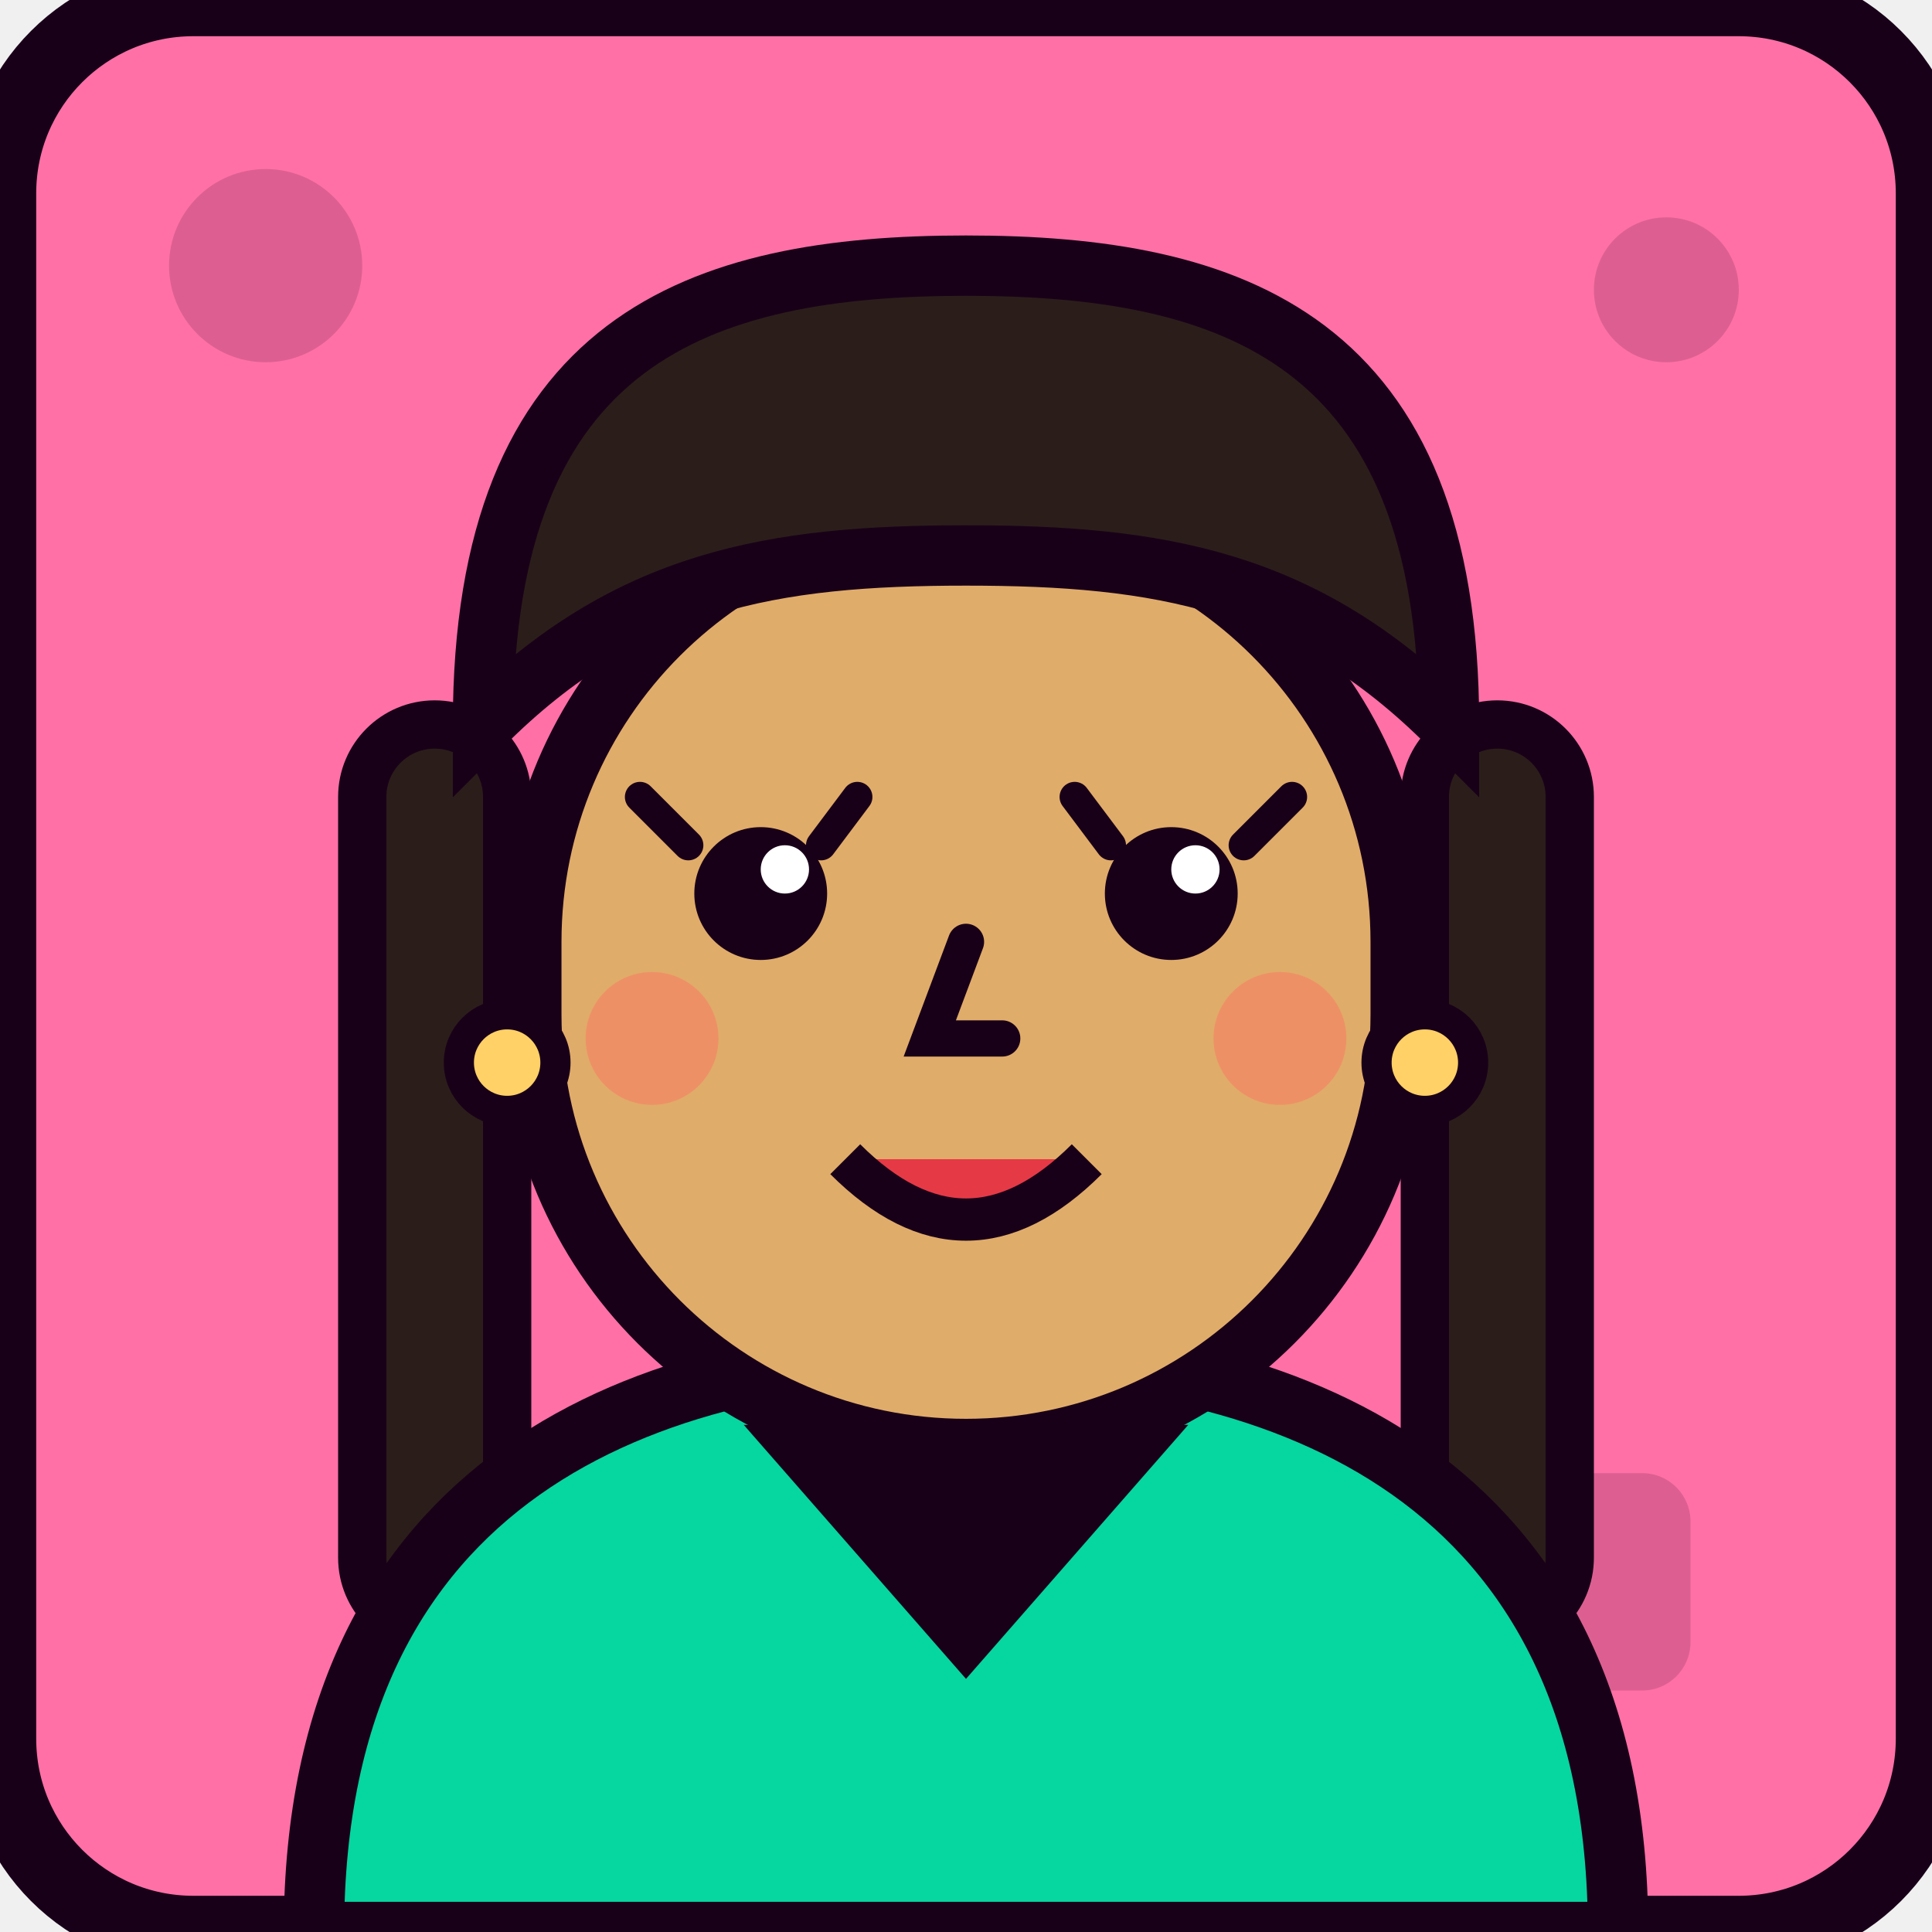
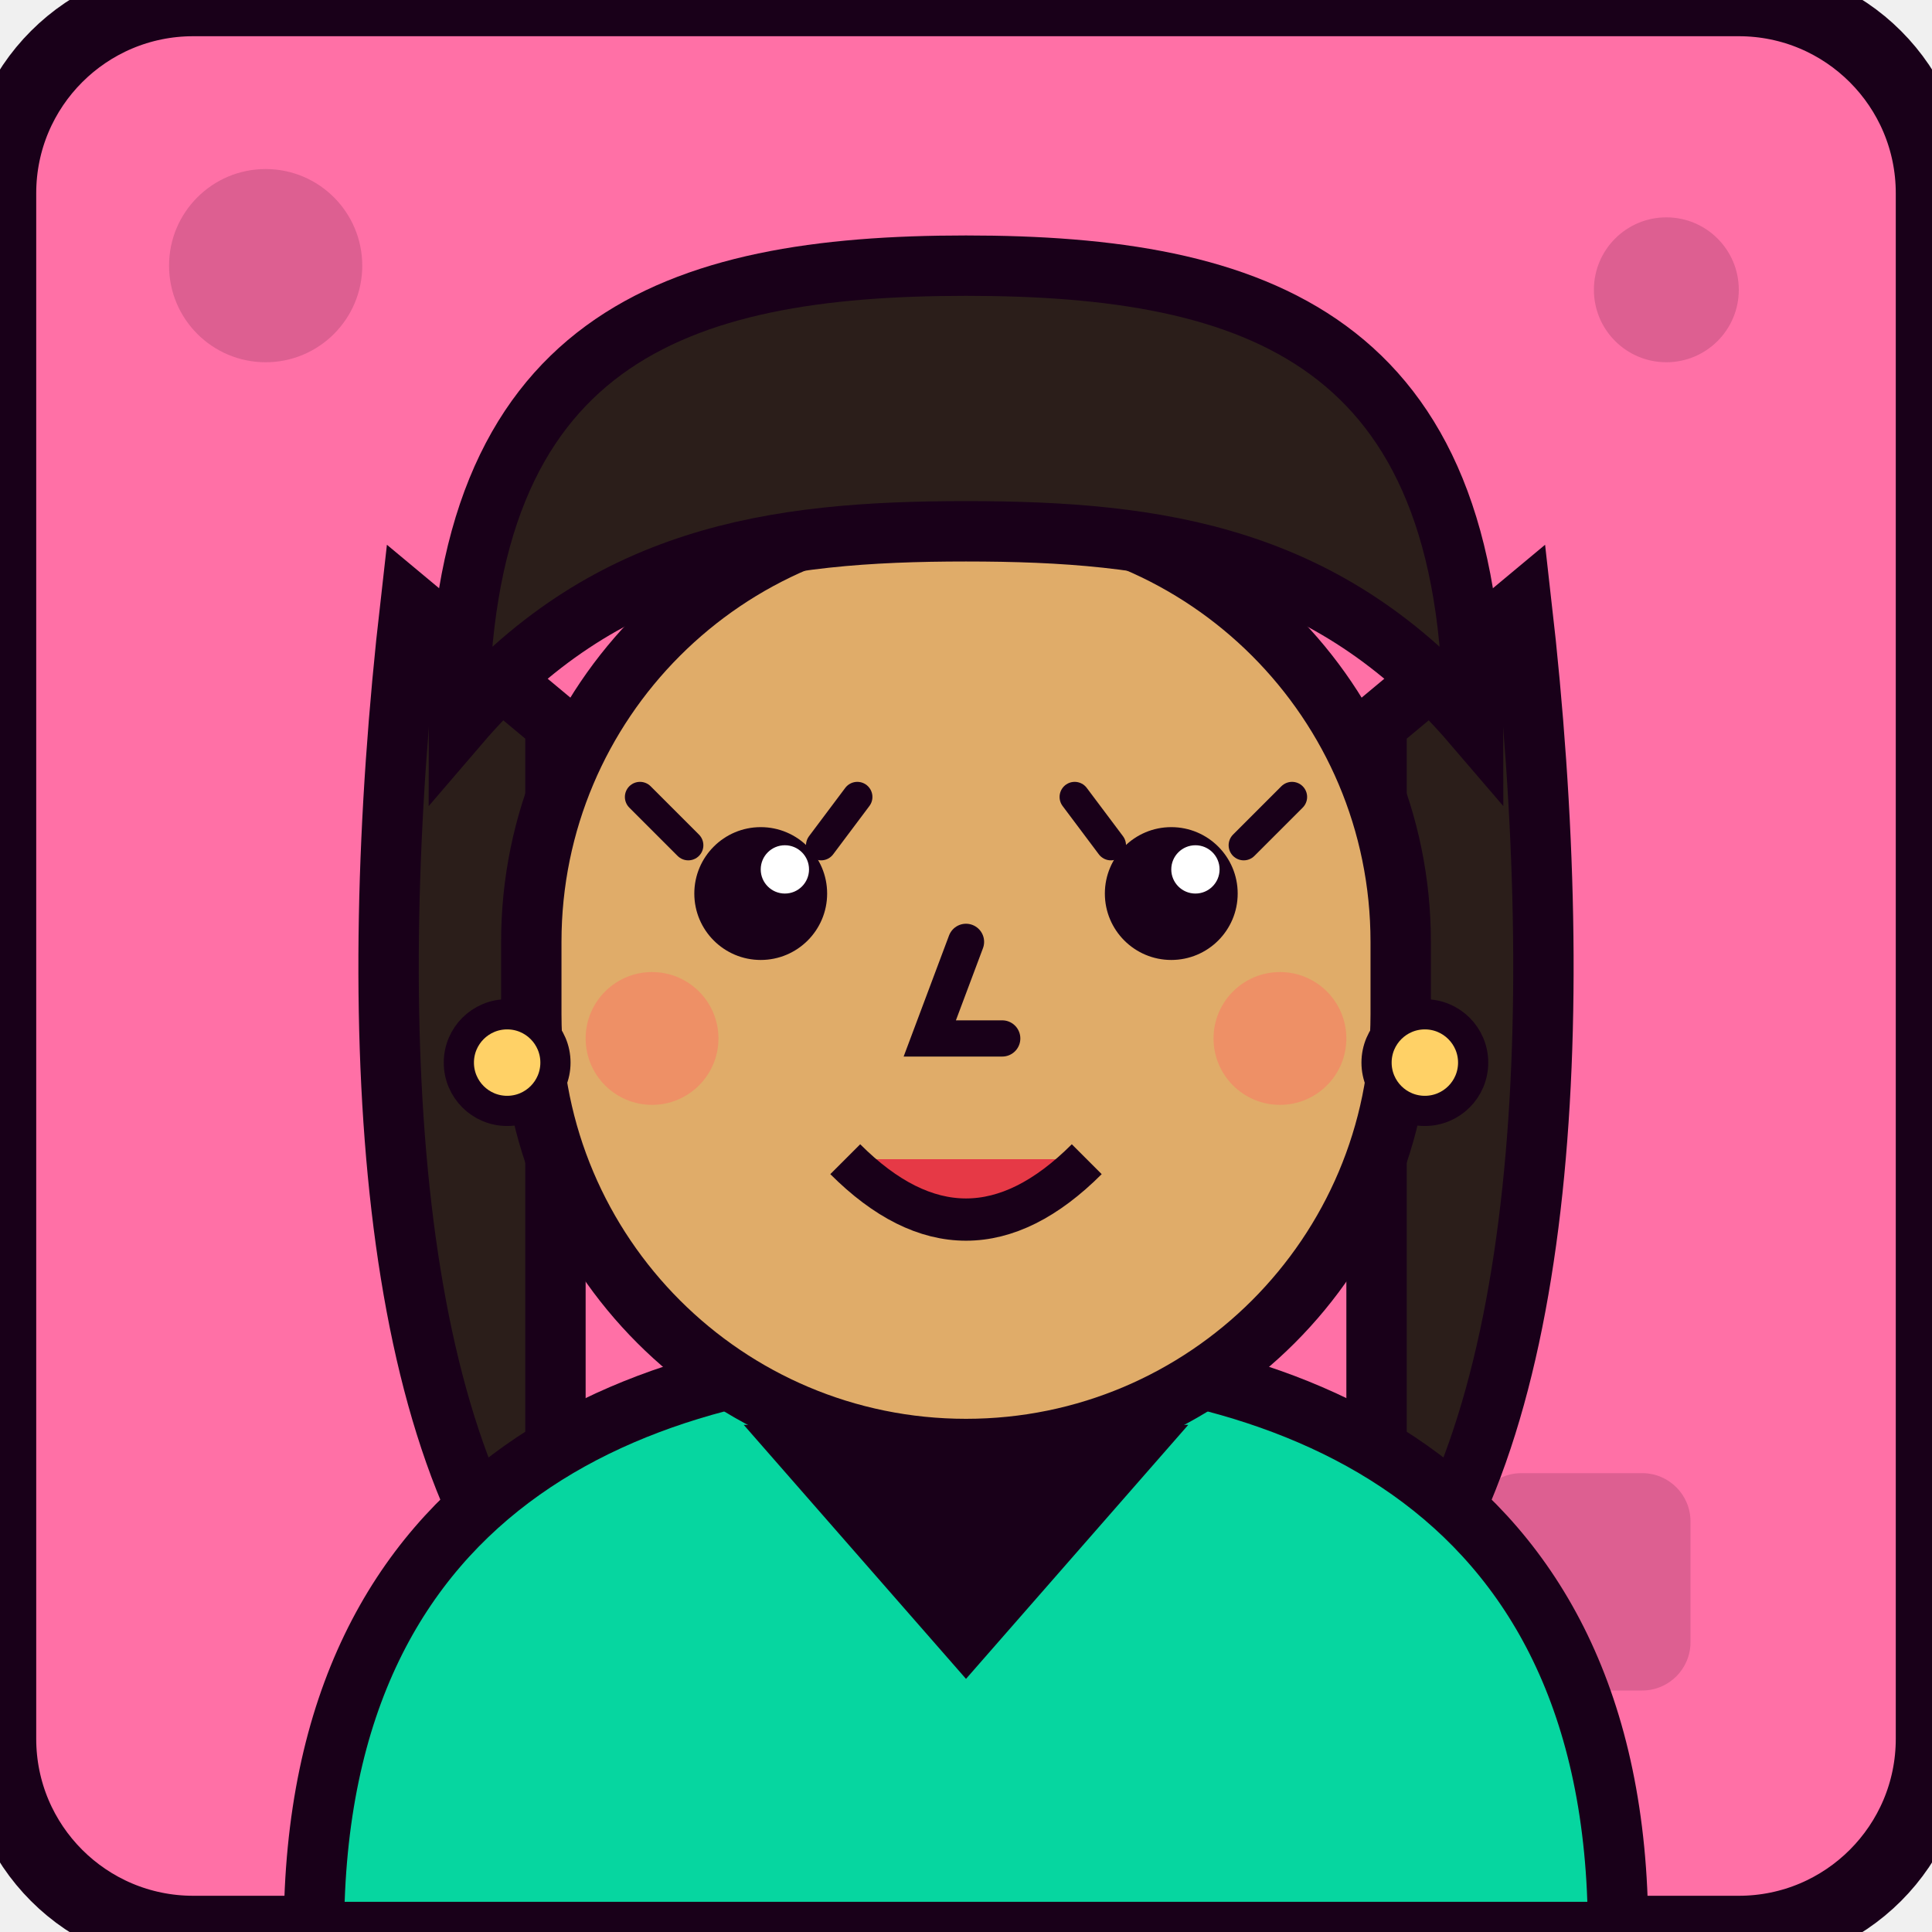
<svg xmlns="http://www.w3.org/2000/svg" viewBox="0 0 160 160" width="100%" height="100%">
  <rect x="0" y="0" width="160" height="160" rx="16" fill="#FF70A6" stroke="#190019" stroke-width="6" />
  <circle cx="22" cy="22" r="8" fill="#190019" opacity="0.15" />
  <circle cx="138" cy="24" r="6" fill="#190019" opacity="0.15" />
  <rect x="122" y="122" width="18" height="18" rx="4" fill="#190019" opacity="0.15" />
-   <rect x="30" y="60" width="12" height="75" rx="6" fill="#2B1E1A" stroke="#190019" stroke-width="4" />
-   <rect x="118" y="60" width="12" height="75" rx="6" fill="#2B1E1A" stroke="#190019" stroke-width="4" />
-   <circle cx="36" cy="136" r="5" fill="#EF476F" stroke="#190019" stroke-width="2.5" />
-   <circle cx="124" cy="136" r="5" fill="#EF476F" stroke="#190019" stroke-width="2.5" />
+   <path d="M 34 50 C 30 85, 32 120, 46 135 C 46 100, 46 70, 46 60 Z" fill="#2B1E1A" stroke="#190019" stroke-width="5" />
+   <path d="M 126 50 C 130 85, 128 120, 114 135 C 114 100, 114 70, 114 60 Z" fill="#2B1E1A" stroke="#190019" stroke-width="5" />
  <path d="M 26 160 C 26 122, 54 112, 80 112 C 106 112, 134 122, 134 160 Z" fill="#06D6A0" stroke="#190019" stroke-width="5" />
  <path d="M 66 120 L 80 136 L 94 120 Z" fill="#190019" stroke="#190019" stroke-width="4" />
  <rect x="44" y="42" width="72" height="78" rx="36" fill="#E0AC69" stroke="#190019" stroke-width="5" />
  <circle cx="54" cy="86" r="5.5" fill="#FF6F61" opacity="0.45" />
  <circle cx="106" cy="86" r="5.5" fill="#FF6F61" opacity="0.45" />
  <path d="M 80 78 L 77 86 L 83 86" fill="none" stroke="#190019" stroke-width="3" stroke-linecap="round" />
  <path d="M 70 96 Q 80 106 90 96" fill="#E63946" stroke="#190019" stroke-width="3.5" />
  <circle cx="63" cy="74" r="5.5" fill="#190019" />
  <circle cx="97" cy="74" r="5.5" fill="#190019" />
  <circle cx="65" cy="72" r="2" fill="#FFFFFF" />
  <circle cx="99" cy="72" r="2" fill="#FFFFFF" />
  <path d="M 57 70 L 53 66 M 68 70 L 71 66 M 92 70 L 89 66 M 103 70 L 107 66" stroke="#190019" stroke-width="2.5" stroke-linecap="round" />
-   <path d="M 40 60 C 40 28, 58 22, 80 22 C 102 22, 120 28, 120 60 C 108 48, 96 46, 80 46 C 64 46, 52 48, 40 60 Z" fill="#2B1E1A" stroke="#190019" stroke-width="5" />
+   <path d="M 38 60 C 38 28, 56 22, 80 22 C 104 22, 122 28, 122 60 C 110 46, 96 44, 80 44 C 64 44, 50 46, 38 60 Z" fill="#2B1E1A" stroke="#190019" stroke-width="5" />
  <circle cx="42" cy="88" r="4" fill="#FFD166" stroke="#190019" stroke-width="2.5" />
  <circle cx="118" cy="88" r="4" fill="#FFD166" stroke="#190019" stroke-width="2.5" />
</svg>
